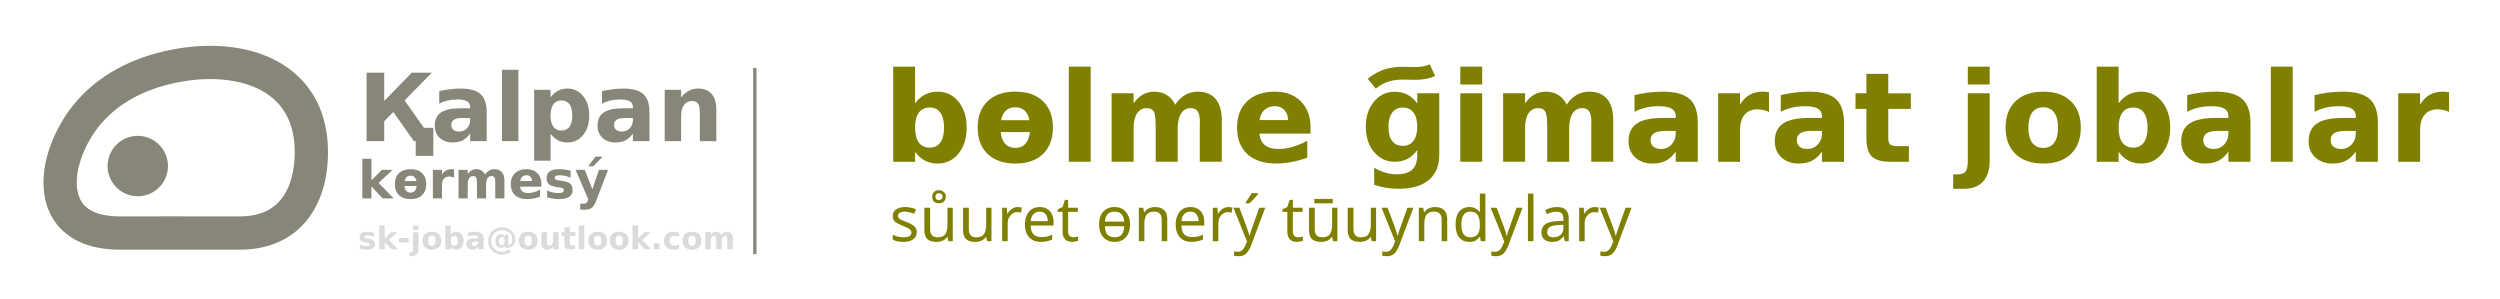
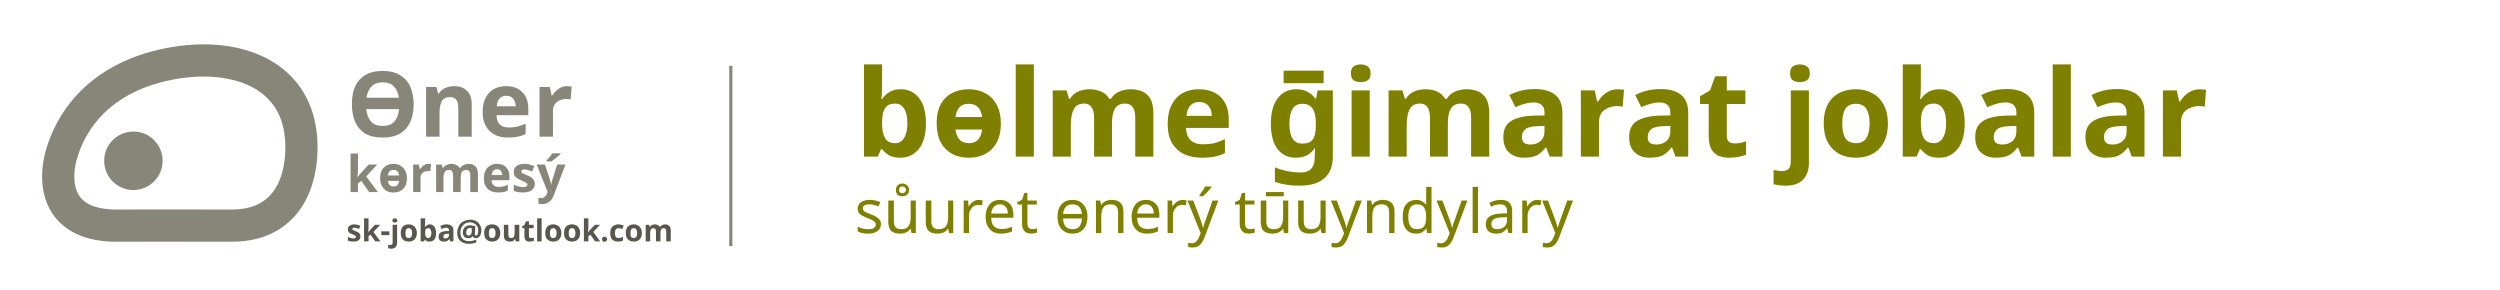
- <svg xmlns="http://www.w3.org/2000/svg" width="639" height="76.358" viewBox="0 0 169.069 20.203" version="1.1" id="svg4436">
+ <svg xmlns="http://www.w3.org/2000/svg" width="660" height="76.358" viewBox="0 0 174.625 20.203" version="1.1" id="svg4436">
  <defs id="defs4433">
    <style type="text/css" id="style4624">
    .str0 {stroke:#6B470F;stroke-width:341.67;stroke-miterlimit:22.926}
    .fil0 {fill:none}
    .fil1 {fill:#6B470F}
   </style>
  </defs>
  <g id="layer1">
-     <g id="g4277">
-       <path id="rect154481" style="display:inline;fill:none;stroke-width:1.487" d="M 0.234,0.234 H 121.678 V 20.437 H 0.234 Z" />
-       <path d="m 12.351,4.371 c -5.65,0.892 -7.533,4.441 -8.089,6.522 -0.486,1.804 -0.347,4.768 3.687,4.867 1.309,0 5.115,-0.008 8.237,0 3.876,0.008 4.956,-3.093 4.867,-5.759 -0.17,-4.842 -4.527,-6.283 -8.703,-5.63 z" style="display:inline;fill:none;stroke:#878678;stroke-width:2.25;stroke-linecap:butt;stroke-linejoin:miter;stroke-dasharray:none;stroke-opacity:1" id="path982-7" />
-       <path d="m 7.275,11.23 c 0,-1.124 0.918,-2.043 2.042,-2.043 1.124,0 2.043,0.918 2.043,2.043 0,1.124 -0.918,2.043 -2.043,2.043 -1.124,0 -2.042,-0.918 -2.042,-2.043 z" style="display:inline;fill:#878678;fill-opacity:1;fill-rule:evenodd;stroke-width:1.058" id="path984-5" />
-       <g aria-label="Қalpan kөrmesý sk-joba@outlook.com" id="text2286" style="font-size:12.7px;line-height:0;-inkscape-font-specification:sans-serif;display:inline;fill:#878678;stroke-width:1.058">
-         <path d="m 24.79,4.915 h 1.194 V 6.825 L 27.85,4.915 h 1.352 l -1.839,1.876 1.305,1.851 h 0.636 V 9.544 10.54 H 28.114 V 9.544 H 27.99 L 26.598,7.572 25.984,8.199 v 1.346 h -1.194 z" style="font-weight:bold;font-size:6.35px;line-height:0.7;-inkscape-font-specification:'sans-serif Bold'" id="path841" />
-         <path d="m 31.218,7.982 q -0.347,0 -0.524,0.118 -0.174,0.118 -0.174,0.347 0,0.211 0.14,0.332 0.143,0.118 0.394,0.118 0.313,0 0.527,-0.223 0.214,-0.226 0.214,-0.564 v -0.127 z m 1.696,-0.419 V 9.544 H 31.794 V 9.03 q -0.223,0.316 -0.502,0.462 -0.279,0.143 -0.679,0.143 -0.54,0 -0.877,-0.313 -0.335,-0.316 -0.335,-0.819 0,-0.611 0.419,-0.896 0.422,-0.285 1.321,-0.285 h 0.654 v -0.087 q 0,-0.264 -0.208,-0.384 -0.208,-0.124 -0.648,-0.124 -0.357,0 -0.664,0.071 -0.307,0.071 -0.571,0.214 v -0.846 q 0.357,-0.087 0.716,-0.13 0.36,-0.047 0.719,-0.047 0.939,0 1.355,0.372 0.419,0.369 0.419,1.203 z" style="font-weight:bold;font-size:6.35px;line-height:0.7;-inkscape-font-specification:'sans-serif Bold'" id="path843" />
-         <path d="m 33.946,4.72 h 1.11 v 4.825 h -1.11 z" style="font-weight:bold;font-size:6.35px;line-height:0.7;-inkscape-font-specification:'sans-serif Bold'" id="path845" />
-         <path d="m 37.233,9.042 v 1.823 h -1.11 V 6.072 h 1.11 v 0.508 q 0.229,-0.304 0.508,-0.446 0.279,-0.146 0.642,-0.146 0.642,0 1.054,0.512 0.412,0.508 0.412,1.312 0,0.803 -0.412,1.315 -0.412,0.508 -1.054,0.508 -0.363,0 -0.642,-0.143 -0.279,-0.146 -0.508,-0.45 z m 0.738,-2.248 q -0.357,0 -0.549,0.264 -0.189,0.26 -0.189,0.753 0,0.493 0.189,0.757 0.192,0.26 0.549,0.26 0.357,0 0.543,-0.26 0.189,-0.26 0.189,-0.757 0,-0.496 -0.189,-0.757 Q 38.327,6.794 37.971,6.794 Z" style="font-weight:bold;font-size:6.35px;line-height:0.7;-inkscape-font-specification:'sans-serif Bold'" id="path847" />
-         <path d="m 42.225,7.982 q -0.347,0 -0.524,0.118 -0.174,0.118 -0.174,0.347 0,0.211 0.14,0.332 0.143,0.118 0.394,0.118 0.313,0 0.527,-0.223 0.214,-0.226 0.214,-0.564 V 7.982 Z M 43.921,7.563 V 9.544 H 42.801 V 9.03 q -0.223,0.316 -0.502,0.462 -0.279,0.143 -0.679,0.143 -0.54,0 -0.877,-0.313 -0.335,-0.316 -0.335,-0.819 0,-0.611 0.419,-0.896 0.422,-0.285 1.321,-0.285 h 0.654 v -0.087 q 0,-0.264 -0.208,-0.384 -0.208,-0.124 -0.648,-0.124 -0.357,0 -0.664,0.071 -0.307,0.071 -0.571,0.214 v -0.846 q 0.357,-0.087 0.716,-0.13 0.36,-0.047 0.719,-0.047 0.939,0 1.355,0.372 0.419,0.369 0.419,1.203 z" style="font-weight:bold;font-size:6.35px;line-height:0.7;-inkscape-font-specification:'sans-serif Bold'" id="path849" />
-         <path d="M 48.444,7.43 V 9.544 H 47.328 V 9.2 7.926 q 0,-0.45 -0.022,-0.62 -0.019,-0.171 -0.068,-0.251 -0.065,-0.109 -0.177,-0.167 -0.112,-0.062 -0.254,-0.062 -0.347,0 -0.546,0.27 -0.198,0.267 -0.198,0.741 V 9.544 H 44.953 V 6.072 h 1.11 v 0.508 q 0.251,-0.304 0.533,-0.446 0.282,-0.146 0.623,-0.146 0.602,0 0.912,0.369 0.313,0.369 0.313,1.073 z" style="font-weight:bold;font-size:6.35px;line-height:0.7;-inkscape-font-specification:'sans-serif Bold'" id="path851" />
-         <path d="m 24.503,10.736 h 0.617 v 1.459 l 0.71,-0.708 h 0.717 l -0.942,0.885 1.016,1.044 h -0.748 l -0.753,-0.804 v 0.804 H 24.503 Z" style="font-weight:bold;font-size:3.528px;line-height:0.6;-inkscape-font-specification:'sans-serif Bold'" id="path853" />
-         <path d="m 27.768,11.441 q 0.498,0 0.777,0.269 0.281,0.269 0.281,0.744 0,0.475 -0.281,0.744 -0.279,0.269 -0.777,0.269 -0.5,0 -0.782,-0.269 -0.281,-0.269 -0.281,-0.744 0,-0.475 0.281,-0.744 0.282,-0.269 0.782,-0.269 z m -0.005,0.441 q -0.202,0 -0.308,0.146 -0.062,0.086 -0.088,0.217 h 0.798 q -0.026,-0.131 -0.09,-0.217 -0.107,-0.146 -0.312,-0.146 z m 0.413,0.698 h -0.822 q 0.019,0.188 0.1,0.3 0.107,0.146 0.308,0.146 0.205,0 0.312,-0.146 0.083,-0.112 0.102,-0.3 z" style="font-weight:bold;font-size:3.528px;line-height:0.6;-inkscape-font-specification:'sans-serif Bold'" id="path855" />
-         <path d="m 30.706,12.012 q -0.081,-0.038 -0.162,-0.055 -0.079,-0.019 -0.16,-0.019 -0.238,0 -0.367,0.153 -0.127,0.152 -0.127,0.436 v 0.889 h -0.617 v -1.929 h 0.617 v 0.317 q 0.119,-0.189 0.272,-0.276 0.155,-0.088 0.37,-0.088 0.031,0 0.067,0.003 0.036,0.002 0.105,0.01 z" style="font-weight:bold;font-size:3.528px;line-height:0.6;-inkscape-font-specification:'sans-serif Bold'" id="path857" />
-         <path d="m 32.801,11.807 q 0.117,-0.179 0.277,-0.272 0.162,-0.095 0.355,-0.095 0.332,0 0.506,0.205 0.174,0.205 0.174,0.596 v 1.175 h -0.62 v -1.006 q 0.002,-0.022 0.002,-0.047 0.002,-0.024 0.002,-0.069 0,-0.205 -0.06,-0.296 -0.06,-0.093 -0.195,-0.093 -0.176,0 -0.272,0.145 -0.095,0.145 -0.098,0.419 v 0.947 h -0.62 v -1.006 q 0,-0.32 -0.055,-0.412 -0.055,-0.093 -0.196,-0.093 -0.177,0 -0.274,0.146 -0.096,0.145 -0.096,0.415 v 0.949 H 31.009 V 11.487 h 0.62 v 0.282 q 0.114,-0.164 0.26,-0.246 0.148,-0.083 0.326,-0.083 0.2,0 0.353,0.096 0.153,0.096 0.233,0.27 z" style="font-weight:bold;font-size:3.528px;line-height:0.6;-inkscape-font-specification:'sans-serif Bold'" id="path859" />
-         <path d="m 36.615,12.446 v 0.176 h -1.442 q 0.022,0.217 0.157,0.326 0.134,0.109 0.376,0.109 0.195,0 0.398,-0.057 0.205,-0.059 0.42,-0.176 v 0.475 q -0.219,0.083 -0.438,0.124 -0.219,0.043 -0.438,0.043 -0.524,0 -0.815,-0.265 -0.289,-0.267 -0.289,-0.748 0,-0.472 0.284,-0.742 0.286,-0.27 0.785,-0.27 0.455,0 0.727,0.274 0.274,0.274 0.274,0.732 z m -0.634,-0.205 q 0,-0.176 -0.103,-0.282 -0.102,-0.109 -0.267,-0.109 -0.179,0 -0.291,0.102 -0.112,0.1 -0.14,0.289 z" style="font-weight:bold;font-size:3.528px;line-height:0.6;-inkscape-font-specification:'sans-serif Bold'" id="path861" />
-         <path d="m 38.589,11.547 v 0.469 q -0.198,-0.083 -0.382,-0.124 -0.184,-0.041 -0.348,-0.041 -0.176,0 -0.262,0.045 -0.084,0.043 -0.084,0.134 0,0.074 0.064,0.114 0.065,0.04 0.233,0.059 l 0.109,0.015 q 0.474,0.06 0.637,0.198 0.164,0.138 0.164,0.432 0,0.308 -0.227,0.463 -0.227,0.155 -0.679,0.155 -0.191,0 -0.396,-0.031 -0.203,-0.029 -0.419,-0.09 V 12.877 q 0.184,0.09 0.377,0.134 0.195,0.045 0.394,0.045 0.181,0 0.272,-0.05 0.091,-0.05 0.091,-0.148 0,-0.083 -0.064,-0.122 -0.062,-0.041 -0.25,-0.064 l -0.109,-0.014 q -0.412,-0.052 -0.577,-0.191 -0.165,-0.14 -0.165,-0.424 0,-0.307 0.21,-0.455 0.21,-0.148 0.644,-0.148 0.171,0 0.358,0.026 0.188,0.026 0.408,0.081 z" style="font-weight:bold;font-size:3.528px;line-height:0.6;-inkscape-font-specification:'sans-serif Bold'" id="path863" />
-         <path d="m 38.928,11.487 h 0.617 l 0.518,1.309 0.441,-1.309 h 0.617 l -0.811,2.112 q -0.122,0.322 -0.286,0.45 -0.162,0.129 -0.429,0.129 h -0.357 v -0.405 h 0.193 q 0.157,0 0.227,-0.05 0.072,-0.05 0.112,-0.179 l 0.017,-0.053 z m 1.34,-0.892 h 0.487 l -0.636,0.648 h -0.338 z" style="font-weight:bold;font-size:3.528px;line-height:0.6;-inkscape-font-specification:'sans-serif Bold'" id="path865" />
-         <path d="m 25.289,15.736 v 0.281 q -0.119,-0.05 -0.229,-0.074 -0.111,-0.025 -0.209,-0.025 -0.105,0 -0.157,0.027 -0.051,0.026 -0.051,0.081 0,0.044 0.038,0.068 0.039,0.024 0.14,0.035 l 0.065,0.009 q 0.284,0.036 0.382,0.119 0.098,0.083 0.098,0.259 0,0.185 -0.136,0.278 -0.136,0.093 -0.407,0.093 -0.115,0 -0.238,-0.019 -0.122,-0.018 -0.251,-0.054 v -0.281 q 0.111,0.054 0.226,0.081 0.117,0.027 0.237,0.027 0.109,0 0.163,-0.03 0.055,-0.03 0.055,-0.089 0,-0.05 -0.038,-0.073 -0.037,-0.025 -0.15,-0.038 l -0.065,-0.008 q -0.247,-0.031 -0.346,-0.115 -0.099,-0.084 -0.099,-0.254 0,-0.184 0.126,-0.273 0.126,-0.089 0.387,-0.089 0.102,0 0.215,0.015 0.113,0.015 0.245,0.049 z" style="font-weight:bold;font-size:2.117px;line-height:0.3;-inkscape-font-specification:'sans-serif Bold';opacity:0.216;fill:#57574d" id="path867" />
-         <path d="m 25.645,15.249 h 0.37 v 0.875 l 0.426,-0.425 h 0.43 l -0.565,0.531 0.61,0.626 H 26.466 L 26.015,16.375 v 0.483 h -0.37 z" style="font-weight:bold;font-size:2.117px;line-height:0.3;-inkscape-font-specification:'sans-serif Bold';opacity:0.216;fill:#57574d" id="path869" />
-         <path d="m 26.989,16.098 h 0.649 v 0.301 h -0.649 z" style="font-weight:bold;font-size:2.117px;line-height:0.3;-inkscape-font-specification:'sans-serif Bold';opacity:0.216;fill:#57574d" id="path871" />
-         <path d="m 27.931,15.7 h 0.37 v 1.137 q 0,0.233 -0.112,0.355 -0.112,0.123 -0.323,0.123 H 27.683 V 17.071 h 0.064 q 0.105,0 0.145,-0.048 0.039,-0.048 0.039,-0.187 z m 0,-0.451 h 0.37 v 0.302 h -0.37 z" style="font-weight:bold;font-size:2.117px;line-height:0.3;-inkscape-font-specification:'sans-serif Bold';opacity:0.216;fill:#57574d" id="path873" />
-         <path d="m 29.207,15.936 q -0.123,0 -0.188,0.089 -0.064,0.088 -0.064,0.254 0,0.166 0.064,0.255 0.065,0.088 0.188,0.088 0.121,0 0.185,-0.088 0.064,-0.089 0.064,-0.255 0,-0.166 -0.064,-0.254 -0.064,-0.089 -0.185,-0.089 z m 0,-0.265 q 0.299,0 0.466,0.161 0.168,0.161 0.168,0.446 0,0.285 -0.168,0.446 -0.167,0.161 -0.466,0.161 -0.3,0 -0.469,-0.161 -0.168,-0.161 -0.168,-0.446 0,-0.285 0.168,-0.446 0.169,-0.161 0.469,-0.161 z" style="font-weight:bold;font-size:2.117px;line-height:0.3;-inkscape-font-specification:'sans-serif Bold';opacity:0.216;fill:#57574d" id="path875" />
-         <path d="m 30.727,16.618 q 0.119,0 0.181,-0.087 0.063,-0.087 0.063,-0.252 0,-0.165 -0.063,-0.252 -0.062,-0.087 -0.181,-0.087 -0.119,0 -0.183,0.088 -0.063,0.087 -0.063,0.251 0,0.164 0.063,0.252 0.064,0.087 0.183,0.087 z M 30.481,15.869 q 0.076,-0.101 0.169,-0.149 0.093,-0.049 0.214,-0.049 0.214,0 0.351,0.171 0.137,0.169 0.137,0.437 0,0.268 -0.137,0.438 -0.137,0.169 -0.351,0.169 -0.121,0 -0.214,-0.048 -0.093,-0.049 -0.169,-0.15 v 0.167 h -0.37 v -1.608 h 0.37 z" style="font-weight:bold;font-size:2.117px;line-height:0.3;-inkscape-font-specification:'sans-serif Bold';opacity:0.216;fill:#57574d" id="path877" />
-         <path d="m 32.145,16.336 q -0.116,0 -0.175,0.039 -0.058,0.039 -0.058,0.116 0,0.07 0.047,0.111 0.048,0.039 0.131,0.039 0.104,0 0.176,-0.074 0.071,-0.075 0.071,-0.188 v -0.042 z m 0.565,-0.14 v 0.66 h -0.373 v -0.172 q -0.074,0.105 -0.167,0.154 -0.093,0.048 -0.226,0.048 -0.18,0 -0.292,-0.104 -0.112,-0.105 -0.112,-0.273 0,-0.204 0.14,-0.299 0.141,-0.095 0.44,-0.095 h 0.218 v -0.029 q 0,-0.088 -0.069,-0.128 -0.069,-0.041 -0.216,-0.041 -0.119,0 -0.221,0.024 -0.102,0.024 -0.19,0.071 v -0.282 q 0.119,-0.029 0.239,-0.043 0.12,-0.015 0.24,-0.015 0.313,0 0.452,0.124 0.14,0.123 0.14,0.401 z" style="font-weight:bold;font-size:2.117px;line-height:0.3;-inkscape-font-specification:'sans-serif Bold';opacity:0.216;fill:#57574d" id="path879" />
-         <path d="m 33.735,16.3 q 0,0.127 0.054,0.201 0.055,0.073 0.148,0.073 0.092,0 0.147,-0.073 0.055,-0.074 0.055,-0.201 0,-0.125 -0.056,-0.197 -0.055,-0.073 -0.148,-0.073 -0.091,0 -0.146,0.073 -0.054,0.072 -0.054,0.197 z m 0.424,0.311 q -0.031,0.073 -0.1,0.115 -0.068,0.04 -0.16,0.04 -0.178,0 -0.289,-0.128 -0.111,-0.129 -0.111,-0.336 0,-0.207 0.112,-0.336 0.112,-0.129 0.288,-0.129 0.092,0 0.16,0.041 0.069,0.041 0.1,0.115 v -0.135 h 0.216 v 0.716 q 0.128,-0.02 0.202,-0.123 0.073,-0.104 0.073,-0.267 0,-0.103 -0.03,-0.193 -0.03,-0.091 -0.091,-0.166 -0.098,-0.126 -0.246,-0.194 -0.147,-0.068 -0.318,-0.068 -0.12,0 -0.229,0.032 -0.11,0.031 -0.203,0.092 -0.153,0.101 -0.239,0.263 -0.085,0.16 -0.085,0.347 0,0.154 0.055,0.289 0.056,0.134 0.16,0.238 0.103,0.101 0.237,0.154 0.134,0.054 0.286,0.054 0.13,0 0.26,-0.049 0.13,-0.049 0.222,-0.131 l 0.111,0.167 q -0.129,0.1 -0.282,0.153 -0.152,0.054 -0.309,0.054 -0.191,0 -0.361,-0.068 -0.169,-0.067 -0.302,-0.196 -0.132,-0.129 -0.202,-0.299 -0.069,-0.171 -0.069,-0.366 0,-0.188 0.07,-0.359 0.07,-0.171 0.201,-0.3 0.13,-0.128 0.303,-0.198 0.174,-0.07 0.36,-0.07 0.232,0 0.421,0.089 0.189,0.088 0.316,0.254 0.078,0.101 0.117,0.22 0.04,0.118 0.04,0.248 0,0.28 -0.168,0.435 -0.168,0.155 -0.475,0.155 h -0.04 z" style="font-weight:bold;font-size:2.117px;line-height:0.3;-inkscape-font-specification:'sans-serif Bold';opacity:0.216;fill:#57574d" id="path881" />
-         <path d="m 35.722,15.936 q -0.123,0 -0.188,0.089 -0.064,0.088 -0.064,0.254 0,0.166 0.064,0.255 0.065,0.088 0.188,0.088 0.121,0 0.185,-0.088 0.064,-0.089 0.064,-0.255 0,-0.166 -0.064,-0.254 -0.064,-0.089 -0.185,-0.089 z m 0,-0.265 q 0.299,0 0.466,0.161 0.168,0.161 0.168,0.446 0,0.285 -0.168,0.446 -0.167,0.161 -0.466,0.161 -0.3,0 -0.469,-0.161 -0.168,-0.161 -0.168,-0.446 0,-0.285 0.168,-0.446 0.169,-0.161 0.469,-0.161 z" style="font-weight:bold;font-size:2.117px;line-height:0.3;-inkscape-font-specification:'sans-serif Bold';opacity:0.216;fill:#57574d" id="path883" />
-         <path d="m 36.613,16.407 v -0.707 h 0.372 v 0.116 q 0,0.094 -10e-4,0.237 -0.001,0.142 -0.001,0.189 0,0.14 0.007,0.202 0.007,0.061 0.025,0.089 0.023,0.036 0.059,0.056 0.037,0.02 0.085,0.02 0.116,0 0.182,-0.089 0.066,-0.089 0.066,-0.247 v -0.572 h 0.37 v 1.158 h -0.37 v -0.167 q -0.084,0.101 -0.178,0.15 -0.093,0.048 -0.206,0.048 -0.201,0 -0.306,-0.123 -0.104,-0.123 -0.104,-0.358 z" style="font-weight:bold;font-size:2.117px;line-height:0.3;-inkscape-font-specification:'sans-serif Bold';opacity:0.216;fill:#57574d" id="path885" />
-         <path d="m 38.536,15.371 v 0.329 h 0.381 v 0.265 h -0.381 v 0.491 q 0,0.081 0.032,0.11 0.032,0.028 0.127,0.028 h 0.19 v 0.265 h -0.317 q -0.219,0 -0.311,-0.091 -0.091,-0.092 -0.091,-0.311 v -0.491 h -0.184 v -0.265 h 0.184 v -0.329 z" style="font-weight:bold;font-size:2.117px;line-height:0.3;-inkscape-font-specification:'sans-serif Bold';opacity:0.216;fill:#57574d" id="path887" />
-         <path d="m 39.144,15.249 h 0.37 v 1.608 h -0.37 z" style="font-weight:bold;font-size:2.117px;line-height:0.3;-inkscape-font-specification:'sans-serif Bold';opacity:0.216;fill:#57574d" id="path889" />
-         <path d="m 40.42,15.936 q -0.123,0 -0.188,0.089 -0.064,0.088 -0.064,0.254 0,0.166 0.064,0.255 0.065,0.088 0.188,0.088 0.121,0 0.185,-0.088 0.064,-0.089 0.064,-0.255 0,-0.166 -0.064,-0.254 -0.064,-0.089 -0.185,-0.089 z m 0,-0.265 q 0.299,0 0.466,0.161 0.168,0.161 0.168,0.446 0,0.285 -0.168,0.446 -0.167,0.161 -0.466,0.161 -0.3,0 -0.469,-0.161 -0.168,-0.161 -0.168,-0.446 0,-0.285 0.168,-0.446 0.169,-0.161 0.469,-0.161 z" style="font-weight:bold;font-size:2.117px;line-height:0.3;-inkscape-font-specification:'sans-serif Bold';opacity:0.216;fill:#57574d" id="path891" />
-         <path d="m 41.874,15.936 q -0.123,0 -0.188,0.089 -0.064,0.088 -0.064,0.254 0,0.166 0.064,0.255 0.065,0.088 0.188,0.088 0.121,0 0.185,-0.088 0.064,-0.089 0.064,-0.255 0,-0.166 -0.064,-0.254 -0.064,-0.089 -0.185,-0.089 z m 0,-0.265 q 0.299,0 0.466,0.161 0.168,0.161 0.168,0.446 0,0.285 -0.168,0.446 -0.167,0.161 -0.466,0.161 -0.3,0 -0.469,-0.161 -0.168,-0.161 -0.168,-0.446 0,-0.285 0.168,-0.446 0.169,-0.161 0.469,-0.161 z" style="font-weight:bold;font-size:2.117px;line-height:0.3;-inkscape-font-specification:'sans-serif Bold';opacity:0.216;fill:#57574d" id="path893" />
-         <path d="m 42.778,15.249 h 0.37 v 0.875 l 0.426,-0.425 h 0.43 l -0.565,0.531 0.61,0.626 H 43.599 L 43.148,16.375 v 0.483 h -0.37 z" style="font-weight:bold;font-size:2.117px;line-height:0.3;-inkscape-font-specification:'sans-serif Bold';opacity:0.216;fill:#57574d" id="path895" />
-         <path d="m 44.224,16.457 h 0.372 v 0.4 h -0.372 z" style="font-weight:bold;font-size:2.117px;line-height:0.3;-inkscape-font-specification:'sans-serif Bold';opacity:0.216;fill:#57574d" id="path897" />
-         <path d="m 45.925,15.736 v 0.302 q -0.075,-0.052 -0.152,-0.076 -0.075,-0.025 -0.157,-0.025 -0.155,0 -0.242,0.091 -0.086,0.09 -0.086,0.252 0,0.162 0.086,0.253 0.087,0.09 0.242,0.09 0.087,0 0.164,-0.026 0.079,-0.026 0.145,-0.076 v 0.303 q -0.087,0.032 -0.177,0.048 -0.089,0.017 -0.179,0.017 -0.313,0 -0.49,-0.16 -0.177,-0.161 -0.177,-0.448 0,-0.286 0.177,-0.446 0.177,-0.161 0.49,-0.161 0.091,0 0.179,0.017 0.089,0.015 0.177,0.048 z" style="font-weight:bold;font-size:2.117px;line-height:0.3;-inkscape-font-specification:'sans-serif Bold';opacity:0.216;fill:#57574d" id="path899" />
-         <path d="m 46.795,15.936 q -0.123,0 -0.188,0.089 -0.064,0.088 -0.064,0.254 0,0.166 0.064,0.255 0.065,0.088 0.188,0.088 0.121,0 0.185,-0.088 0.064,-0.089 0.064,-0.255 0,-0.166 -0.064,-0.254 -0.064,-0.089 -0.185,-0.089 z m 0,-0.265 q 0.299,0 0.466,0.161 0.168,0.161 0.168,0.446 0,0.285 -0.168,0.446 -0.167,0.161 -0.466,0.161 -0.3,0 -0.469,-0.161 -0.168,-0.161 -0.168,-0.446 0,-0.285 0.168,-0.446 0.169,-0.161 0.469,-0.161 z" style="font-weight:bold;font-size:2.117px;line-height:0.3;-inkscape-font-specification:'sans-serif Bold';opacity:0.216;fill:#57574d" id="path901" />
-         <path d="m 48.771,15.892 q 0.07,-0.107 0.166,-0.163 0.097,-0.057 0.213,-0.057 0.199,0 0.304,0.123 0.104,0.123 0.104,0.358 v 0.705 h -0.372 v -0.604 q 10e-4,-0.013 10e-4,-0.028 10e-4,-0.014 10e-4,-0.041 0,-0.123 -0.036,-0.178 -0.036,-0.056 -0.117,-0.056 -0.105,0 -0.163,0.087 -0.057,0.087 -0.059,0.251 v 0.568 h -0.372 v -0.604 q 0,-0.192 -0.033,-0.247 -0.033,-0.056 -0.118,-0.056 -0.106,0 -0.164,0.088 -0.058,0.087 -0.058,0.249 v 0.569 h -0.372 v -1.158 h 0.372 v 0.169 q 0.068,-0.098 0.156,-0.148 0.089,-0.05 0.195,-0.05 0.12,0 0.212,0.058 0.092,0.058 0.14,0.162 z" style="font-weight:bold;font-size:2.117px;line-height:0.3;-inkscape-font-specification:'sans-serif Bold';opacity:0.216;fill:#57574d" id="path903" />
-       </g>
-       <g aria-label="bөlme gimarat jobalar sүuret өnerý tүuyndylary" id="text2286-8" style="font-size:12.7px;line-height:0.4;-inkscape-font-specification:sans-serif;display:inline;fill:#878678;stroke-width:1.058">
-         <path d="m 62.868,9.984 q 0.475,0 0.723,-0.347 0.252,-0.347 0.252,-1.009 0,-0.661 -0.252,-1.009 -0.248,-0.347 -0.723,-0.347 -0.475,0 -0.732,0.351 -0.252,0.347 -0.252,1.005 0,0.657 0.252,1.009 0.256,0.347 0.732,0.347 z M 61.884,6.987 q 0.306,-0.405 0.678,-0.595 0.372,-0.194 0.856,-0.194 0.856,0 1.406,0.682 0.55,0.678 0.55,1.749 0,1.071 -0.55,1.753 -0.55,0.678 -1.406,0.678 -0.484,0 -0.856,-0.19 -0.372,-0.194 -0.678,-0.599 v 0.67 H 60.404 V 4.507 h 1.48 z" style="font-weight:bold;font-size:8.467px;-inkscape-font-specification:'sans-serif Bold';fill:#808000" id="path906" />
-         <path d="m 68.668,6.198 q 1.195,0 1.864,0.645 0.674,0.645 0.674,1.786 0,1.141 -0.674,1.786 -0.67,0.645 -1.864,0.645 -1.199,0 -1.877,-0.645 -0.674,-0.645 -0.674,-1.786 0,-1.141 0.674,-1.786 0.678,-0.645 1.877,-0.645 z m -0.012,1.058 q -0.484,0 -0.74,0.351 -0.149,0.207 -0.211,0.521 h 1.914 Q 69.557,7.814 69.404,7.607 69.148,7.256 68.656,7.256 Z M 69.648,8.93 h -1.972 q 0.045,0.451 0.24,0.719 0.256,0.351 0.74,0.351 0.492,0 0.748,-0.351 0.198,-0.269 0.244,-0.719 z" style="font-weight:bold;font-size:8.467px;-inkscape-font-specification:'sans-serif Bold';fill:#808000" id="path908" />
-         <path d="m 72.281,4.507 h 1.48 v 6.433 h -1.48 z" style="font-weight:bold;font-size:8.467px;-inkscape-font-specification:'sans-serif Bold';fill:#808000" id="path910" />
-         <path d="m 79.475,7.078 q 0.281,-0.43 0.666,-0.653 0.389,-0.227 0.852,-0.227 0.798,0 1.215,0.492 0.418,0.492 0.418,1.43 V 10.939 H 81.137 V 8.525 q 0.004,-0.054 0.004,-0.112 0.004,-0.058 0.004,-0.165 0,-0.492 -0.145,-0.711 -0.145,-0.223 -0.467,-0.223 -0.422,0 -0.653,0.347 -0.227,0.347 -0.236,1.005 V 10.939 H 78.156 V 8.525 q 0,-0.769 -0.132,-0.988 -0.132,-0.223 -0.471,-0.223 -0.426,0 -0.657,0.351 -0.232,0.347 -0.232,0.996 V 10.939 H 75.175 V 6.309 h 1.488 v 0.678 q 0.273,-0.393 0.624,-0.591 0.356,-0.198 0.781,-0.198 0.48,0 0.847,0.232 0.368,0.232 0.558,0.649 z" style="font-weight:bold;font-size:8.467px;-inkscape-font-specification:'sans-serif Bold';fill:#808000" id="path912" />
-         <path d="m 88.628,8.612 v 0.422 h -3.46 q 0.054,0.521 0.376,0.781 0.322,0.26 0.901,0.26 0.467,0 0.955,-0.136 0.492,-0.141 1.009,-0.422 v 1.141 q -0.525,0.198 -1.05,0.298 -0.525,0.103 -1.05,0.103 -1.257,0 -1.955,-0.637 -0.695,-0.641 -0.695,-1.794 0,-1.133 0.682,-1.782 0.686,-0.649 1.885,-0.649 1.091,0 1.745,0.657 0.657,0.657 0.657,1.757 z M 87.106,8.12 q 0,-0.422 -0.248,-0.678 -0.244,-0.26 -0.641,-0.26 -0.43,0 -0.699,0.244 -0.269,0.24 -0.335,0.695 z" style="font-weight:bold;font-size:8.467px;-inkscape-font-specification:'sans-serif Bold';fill:#808000" id="path914" />
-         <path d="m 95.846,10.154 q -0.306,0.405 -0.674,0.595 -0.368,0.19 -0.852,0.19 -0.847,0 -1.401,-0.666 -0.554,-0.67 -0.554,-1.703 0,-1.038 0.554,-1.699 0.554,-0.666 1.401,-0.666 0.484,0 0.852,0.19 0.368,0.19 0.674,0.599 V 6.309 h 1.488 v 4.163 q 0,1.116 -0.707,1.703 -0.703,0.591 -2.042,0.591 -0.434,0 -0.839,-0.066 -0.405,-0.066 -0.814,-0.203 v -1.153 q 0.389,0.223 0.761,0.331 0.372,0.112 0.748,0.112 0.728,0 1.067,-0.318 0.339,-0.318 0.339,-0.996 z M 94.87,7.272 q -0.459,0 -0.715,0.339 -0.256,0.339 -0.256,0.959 0,0.637 0.248,0.967 0.248,0.327 0.723,0.327 0.463,0 0.719,-0.339 0.256,-0.339 0.256,-0.955 0,-0.62 -0.256,-0.959 -0.256,-0.339 -0.719,-0.339 z" style="font-weight:bold;font-size:8.467px;-inkscape-font-specification:'sans-serif Bold';fill:#808000" id="path916" />
-         <path d="m 98.756,6.309 h 1.48 v 4.63 h -1.48 z m 0,-1.802 h 1.48 v 1.207 h -1.48 z" style="font-weight:bold;font-size:8.467px;-inkscape-font-specification:'sans-serif Bold';fill:#808000" id="path918" />
-         <path d="m 105.949,7.078 q 0.281,-0.43 0.666,-0.653 0.389,-0.227 0.852,-0.227 0.798,0 1.215,0.492 0.418,0.492 0.418,1.43 v 2.819 h -1.488 V 8.525 q 0.004,-0.054 0.004,-0.112 0.004,-0.058 0.004,-0.165 0,-0.492 -0.145,-0.711 -0.145,-0.223 -0.467,-0.223 -0.422,0 -0.653,0.347 -0.227,0.347 -0.236,1.005 v 2.274 h -1.488 V 8.525 q 0,-0.769 -0.132,-0.988 -0.132,-0.223 -0.471,-0.223 -0.426,0 -0.657,0.351 -0.232,0.347 -0.232,0.996 v 2.278 h -1.488 V 6.309 h 1.488 v 0.678 q 0.273,-0.393 0.624,-0.591 0.356,-0.198 0.781,-0.198 0.48,0 0.848,0.232 0.368,0.232 0.558,0.649 z" style="font-weight:bold;font-size:8.467px;-inkscape-font-specification:'sans-serif Bold';fill:#808000" id="path920" />
-         <path d="m 112.556,8.856 q -0.463,0 -0.699,0.157 -0.232,0.157 -0.232,0.463 0,0.281 0.186,0.442 0.19,0.157 0.525,0.157 0.418,0 0.703,-0.298 0.285,-0.302 0.285,-0.752 V 8.856 Z m 2.261,-0.558 v 2.642 h -1.492 v -0.686 q -0.298,0.422 -0.67,0.616 -0.372,0.19 -0.905,0.19 -0.719,0 -1.17,-0.418 -0.446,-0.422 -0.446,-1.091 0,-0.814 0.558,-1.195 0.562,-0.38 1.761,-0.38 h 0.872 V 7.86 q 0,-0.351 -0.277,-0.513 -0.277,-0.165 -0.864,-0.165 -0.475,0 -0.885,0.095 -0.409,0.095 -0.761,0.285 v -1.129 q 0.475,-0.116 0.955,-0.174 0.48,-0.062 0.959,-0.062 1.253,0 1.807,0.496 0.558,0.492 0.558,1.604 z" style="font-weight:bold;font-size:8.467px;-inkscape-font-specification:'sans-serif Bold';fill:#808000" id="path922" />
-         <path d="m 119.633,7.57 q -0.194,-0.091 -0.389,-0.132 -0.19,-0.045 -0.384,-0.045 -0.571,0 -0.881,0.368 -0.306,0.364 -0.306,1.046 v 2.133 h -1.48 V 6.309 h 1.48 v 0.761 q 0.285,-0.455 0.653,-0.661 0.372,-0.211 0.889,-0.211 0.074,0 0.161,0.008 0.087,0.004 0.252,0.025 z" style="font-weight:bold;font-size:8.467px;-inkscape-font-specification:'sans-serif Bold';fill:#808000" id="path924" />
-         <path d="m 122.445,8.856 q -0.463,0 -0.699,0.157 -0.232,0.157 -0.232,0.463 0,0.281 0.186,0.442 0.19,0.157 0.525,0.157 0.418,0 0.703,-0.298 0.285,-0.302 0.285,-0.752 V 8.856 Z m 2.261,-0.558 v 2.642 h -1.492 v -0.686 q -0.298,0.422 -0.67,0.616 -0.372,0.19 -0.905,0.19 -0.719,0 -1.17,-0.418 -0.446,-0.422 -0.446,-1.091 0,-0.814 0.558,-1.195 0.562,-0.38 1.761,-0.38 h 0.872 V 7.86 q 0,-0.351 -0.277,-0.513 -0.277,-0.165 -0.864,-0.165 -0.475,0 -0.885,0.095 -0.409,0.095 -0.761,0.285 v -1.129 q 0.475,-0.116 0.955,-0.174 0.48,-0.062 0.959,-0.062 1.253,0 1.807,0.496 0.558,0.492 0.558,1.604 z" style="font-weight:bold;font-size:8.467px;-inkscape-font-specification:'sans-serif Bold';fill:#808000" id="path926" />
-         <path d="m 127.699,4.995 v 1.315 h 1.525 V 7.368 h -1.525 v 1.964 q 0,0.322 0.128,0.438 0.128,0.112 0.508,0.112 h 0.761 v 1.058 h -1.269 q -0.876,0 -1.244,-0.364 -0.364,-0.368 -0.364,-1.244 V 7.368 h -0.736 V 6.309 h 0.736 v -1.315 z" style="font-weight:bold;font-size:8.467px;-inkscape-font-specification:'sans-serif Bold';fill:#808000" id="path928" />
-         <path d="m 133.078,6.309 h 1.48 v 4.548 q 0,0.93 -0.446,1.418 -0.446,0.492 -1.294,0.492 h -0.732 v -0.972 h 0.256 q 0.422,0 0.579,-0.19 0.157,-0.19 0.157,-0.748 z m 0,-1.802 h 1.48 v 1.207 h -1.48 z" style="font-weight:bold;font-size:8.467px;-inkscape-font-specification:'sans-serif Bold';fill:#808000" id="path930" />
-         <path d="m 138.183,7.256 q -0.492,0 -0.752,0.356 -0.256,0.351 -0.256,1.017 0,0.666 0.256,1.021 0.26,0.351 0.752,0.351 0.484,0 0.74,-0.351 0.256,-0.356 0.256,-1.021 0,-0.666 -0.256,-1.017 -0.256,-0.356 -0.74,-0.356 z m 0,-1.058 q 1.195,0 1.864,0.645 0.674,0.645 0.674,1.786 0,1.141 -0.674,1.786 -0.67,0.645 -1.864,0.645 -1.199,0 -1.877,-0.645 -0.674,-0.645 -0.674,-1.786 0,-1.141 0.674,-1.786 0.678,-0.645 1.877,-0.645 z" style="font-weight:bold;font-size:8.467px;-inkscape-font-specification:'sans-serif Bold';fill:#808000" id="path932" />
-         <path d="m 144.26,9.984 q 0.475,0 0.723,-0.347 0.252,-0.347 0.252,-1.009 0,-0.661 -0.252,-1.009 -0.248,-0.347 -0.723,-0.347 -0.475,0 -0.732,0.351 -0.252,0.347 -0.252,1.005 0,0.657 0.252,1.009 0.256,0.347 0.732,0.347 z m -0.984,-2.997 q 0.306,-0.405 0.678,-0.595 0.372,-0.194 0.856,-0.194 0.856,0 1.406,0.682 0.55,0.678 0.55,1.749 0,1.071 -0.55,1.753 -0.55,0.678 -1.406,0.678 -0.484,0 -0.856,-0.19 -0.372,-0.194 -0.678,-0.599 v 0.67 H 141.796 V 4.507 h 1.48 z" style="font-weight:bold;font-size:8.467px;-inkscape-font-specification:'sans-serif Bold';fill:#808000" id="path934" />
-         <path d="m 149.932,8.856 q -0.463,0 -0.699,0.157 -0.232,0.157 -0.232,0.463 0,0.281 0.186,0.442 0.19,0.157 0.525,0.157 0.418,0 0.703,-0.298 0.285,-0.302 0.285,-0.752 V 8.856 Z m 2.261,-0.558 v 2.642 h -1.492 v -0.686 q -0.298,0.422 -0.67,0.616 -0.372,0.19 -0.905,0.19 -0.719,0 -1.17,-0.418 -0.446,-0.422 -0.446,-1.091 0,-0.814 0.558,-1.195 0.562,-0.38 1.761,-0.38 h 0.872 V 7.86 q 0,-0.351 -0.277,-0.513 -0.277,-0.165 -0.864,-0.165 -0.475,0 -0.885,0.095 -0.409,0.095 -0.761,0.285 v -1.129 q 0.475,-0.116 0.955,-0.174 0.48,-0.062 0.959,-0.062 1.253,0 1.807,0.496 0.558,0.492 0.558,1.604 z" style="font-weight:bold;font-size:8.467px;-inkscape-font-specification:'sans-serif Bold';fill:#808000" id="path936" />
-         <path d="m 153.57,4.507 h 1.48 v 6.433 h -1.48 z" style="font-weight:bold;font-size:8.467px;-inkscape-font-specification:'sans-serif Bold';fill:#808000" id="path938" />
-         <path d="m 158.548,8.856 q -0.463,0 -0.699,0.157 -0.232,0.157 -0.232,0.463 0,0.281 0.186,0.442 0.19,0.157 0.525,0.157 0.418,0 0.703,-0.298 0.285,-0.302 0.285,-0.752 V 8.856 Z m 2.261,-0.558 v 2.642 h -1.492 v -0.686 q -0.298,0.422 -0.67,0.616 -0.372,0.19 -0.905,0.19 -0.719,0 -1.17,-0.418 -0.446,-0.422 -0.446,-1.091 0,-0.814 0.558,-1.195 0.562,-0.38 1.761,-0.38 h 0.872 V 7.86 q 0,-0.351 -0.277,-0.513 -0.277,-0.165 -0.864,-0.165 -0.475,0 -0.885,0.095 -0.409,0.095 -0.761,0.285 v -1.129 q 0.475,-0.116 0.955,-0.174 0.48,-0.062 0.959,-0.062 1.253,0 1.807,0.496 0.558,0.492 0.558,1.604 z" style="font-weight:bold;font-size:8.467px;-inkscape-font-specification:'sans-serif Bold';fill:#808000" id="path940" />
-         <path d="m 165.625,7.57 q -0.194,-0.091 -0.389,-0.132 -0.19,-0.045 -0.384,-0.045 -0.571,0 -0.881,0.368 -0.306,0.364 -0.306,1.046 v 2.133 h -1.48 V 6.309 h 1.48 v 0.761 q 0.285,-0.455 0.653,-0.661 0.372,-0.211 0.889,-0.211 0.074,0 0.161,0.008 0.087,0.004 0.252,0.025 z" style="font-weight:bold;font-size:8.467px;-inkscape-font-specification:'sans-serif Bold';fill:#808000" id="path942" />
-       </g>
-       <path style="fill:none;stroke:#878678;stroke-width:0.222px;stroke-linecap:butt;stroke-linejoin:miter;stroke-opacity:1" d="m 51.047,4.597 c 0,12.459 0,12.589 0,12.589" id="path111900" />
-       <path style="fill:none;stroke:#808000;stroke-width:0.865;stroke-linecap:butt;stroke-linejoin:miter;stroke-miterlimit:4;stroke-dasharray:none;stroke-opacity:1" d="M 92.769,5.659 C 94.318,4.404 95.609,5.334 96.873,4.743 v 0" id="path8394" />
-     </g>
-     <text xml:space="preserve" style="font-style:normal;font-variant:normal;font-weight:normal;font-stretch:normal;font-size:12.7px;line-height:0.4;font-family:sans-serif;-inkscape-font-specification:sans-serif;display:inline;opacity:1;fill:#878678;fill-opacity:1;stroke:none;stroke-width:1.058;stroke-miterlimit:4;stroke-dasharray:none" x="60.155" y="16.312" id="text2286-8-1">
-       <tspan x="60.155" y="16.312" style="font-style:normal;font-variant:normal;font-weight:normal;font-stretch:normal;font-size:4.233px;font-family:sans-serif;-inkscape-font-specification:sans-serif;fill:#808000;fill-opacity:1;stroke-width:1.058;stroke-miterlimit:4;stroke-dasharray:none" id="tspan73232-0">sůuret өnerý tūuyndylary</tspan>
+     <rect style="display:inline;fill:none;fill-opacity:1;stroke:none;stroke-width:1.487;stroke-miterlimit:4;stroke-dasharray:none;stroke-opacity:1" id="rect154481" width="121.444" height="20.203" x="0.234" y="0.234" />
+     <path d="m 12.351,4.371 c -5.65,0.892 -7.533,4.441 -8.089,6.522 -0.486,1.804 -0.347,4.768 3.687,4.867 1.309,0 5.115,-0.008 8.237,0 3.876,0.008 4.956,-3.093 4.867,-5.759 -0.17,-4.842 -4.527,-6.283 -8.703,-5.63 z" style="display:inline;fill:none;stroke:#878678;stroke-width:2.25;stroke-linecap:butt;stroke-linejoin:miter;stroke-dasharray:none;stroke-opacity:1" id="path982-7" />
+     <path d="m 7.275,11.23 c 0,-1.124 0.918,-2.043 2.042,-2.043 1.124,0 2.043,0.918 2.043,2.043 0,1.124 -0.918,2.043 -2.043,2.043 -1.124,0 -2.042,-0.918 -2.042,-2.043 z" style="display:inline;fill:#878678;fill-opacity:1;fill-rule:evenodd;stroke-width:1.058" id="path984-5" />
+     <text xml:space="preserve" style="font-style:normal;font-variant:normal;font-weight:normal;font-stretch:normal;font-size:12.7px;line-height:0;font-family:sans-serif;-inkscape-font-specification:sans-serif;display:inline;fill:#878678;fill-opacity:1;stroke:none;stroke-width:1.058;stroke-miterlimit:4;stroke-dasharray:none" x="24.207" y="9.544" id="text2286">
+       <tspan style="font-style:normal;font-variant:normal;font-weight:bold;font-stretch:normal;font-size:6.35px;line-height:0.7;font-family:sans-serif;-inkscape-font-specification:'sans-serif Bold';fill:#878678;fill-opacity:1;stroke-width:1.058;stroke-miterlimit:4;stroke-dasharray:none" id="tspan56229" x="24.207" y="9.544">Өner</tspan>
+       <tspan style="font-style:normal;font-variant:normal;font-weight:bold;font-stretch:normal;font-size:3.528px;line-height:0.6;font-family:sans-serif;-inkscape-font-specification:'sans-serif Bold';fill:#878678;fill-opacity:1;stroke-width:1.058;stroke-miterlimit:4;stroke-dasharray:none" id="tspan28353" x="24.207" y="13.416">kөrmesý</tspan>
+       <tspan x="24.207" y="16.857" style="font-style:normal;font-variant:normal;font-weight:bold;font-stretch:normal;font-size:2.117px;line-height:0.3;font-family:sans-serif;-inkscape-font-specification:'sans-serif Bold';opacity:0.216;fill:#57574d;fill-opacity:1;stroke-width:1.058;stroke-miterlimit:4;stroke-dasharray:none" id="tspan2257">sk-joba@outlook.com</tspan>
    </text>
+     <text xml:space="preserve" style="font-style:normal;font-variant:normal;font-weight:normal;font-stretch:normal;font-size:12.7px;line-height:0.4;font-family:sans-serif;-inkscape-font-specification:sans-serif;display:inline;fill:#878678;fill-opacity:1;stroke:none;stroke-width:1.058;stroke-miterlimit:4;stroke-dasharray:none" x="59.693" y="10.939" id="text2286-8">
+       <tspan id="tspan21764-5" x="59.693" y="10.939" style="font-style:normal;font-variant:normal;font-weight:bold;font-stretch:normal;font-size:8.467px;font-family:sans-serif;-inkscape-font-specification:'sans-serif Bold';fill:#808000;fill-opacity:1;stroke-width:1.058;stroke-miterlimit:4;stroke-dasharray:none">bөlme ḡimarat jobalar</tspan>
+       <tspan x="59.693" y="16.272" style="font-style:normal;font-variant:normal;font-weight:normal;font-stretch:normal;font-size:4.233px;font-family:sans-serif;-inkscape-font-specification:sans-serif;fill:#808000;fill-opacity:1;stroke-width:1.058;stroke-miterlimit:4;stroke-dasharray:none" id="tspan73232-0">sůuret өnerý tūuyndylary</tspan>
+     </text>
+     <path style="fill:none;stroke:#878678;stroke-width:0.222px;stroke-linecap:butt;stroke-linejoin:miter;stroke-opacity:1" d="m 51.047,4.597 c 0,12.459 0,12.589 0,12.589" id="path111900" />
  </g>
</svg>
